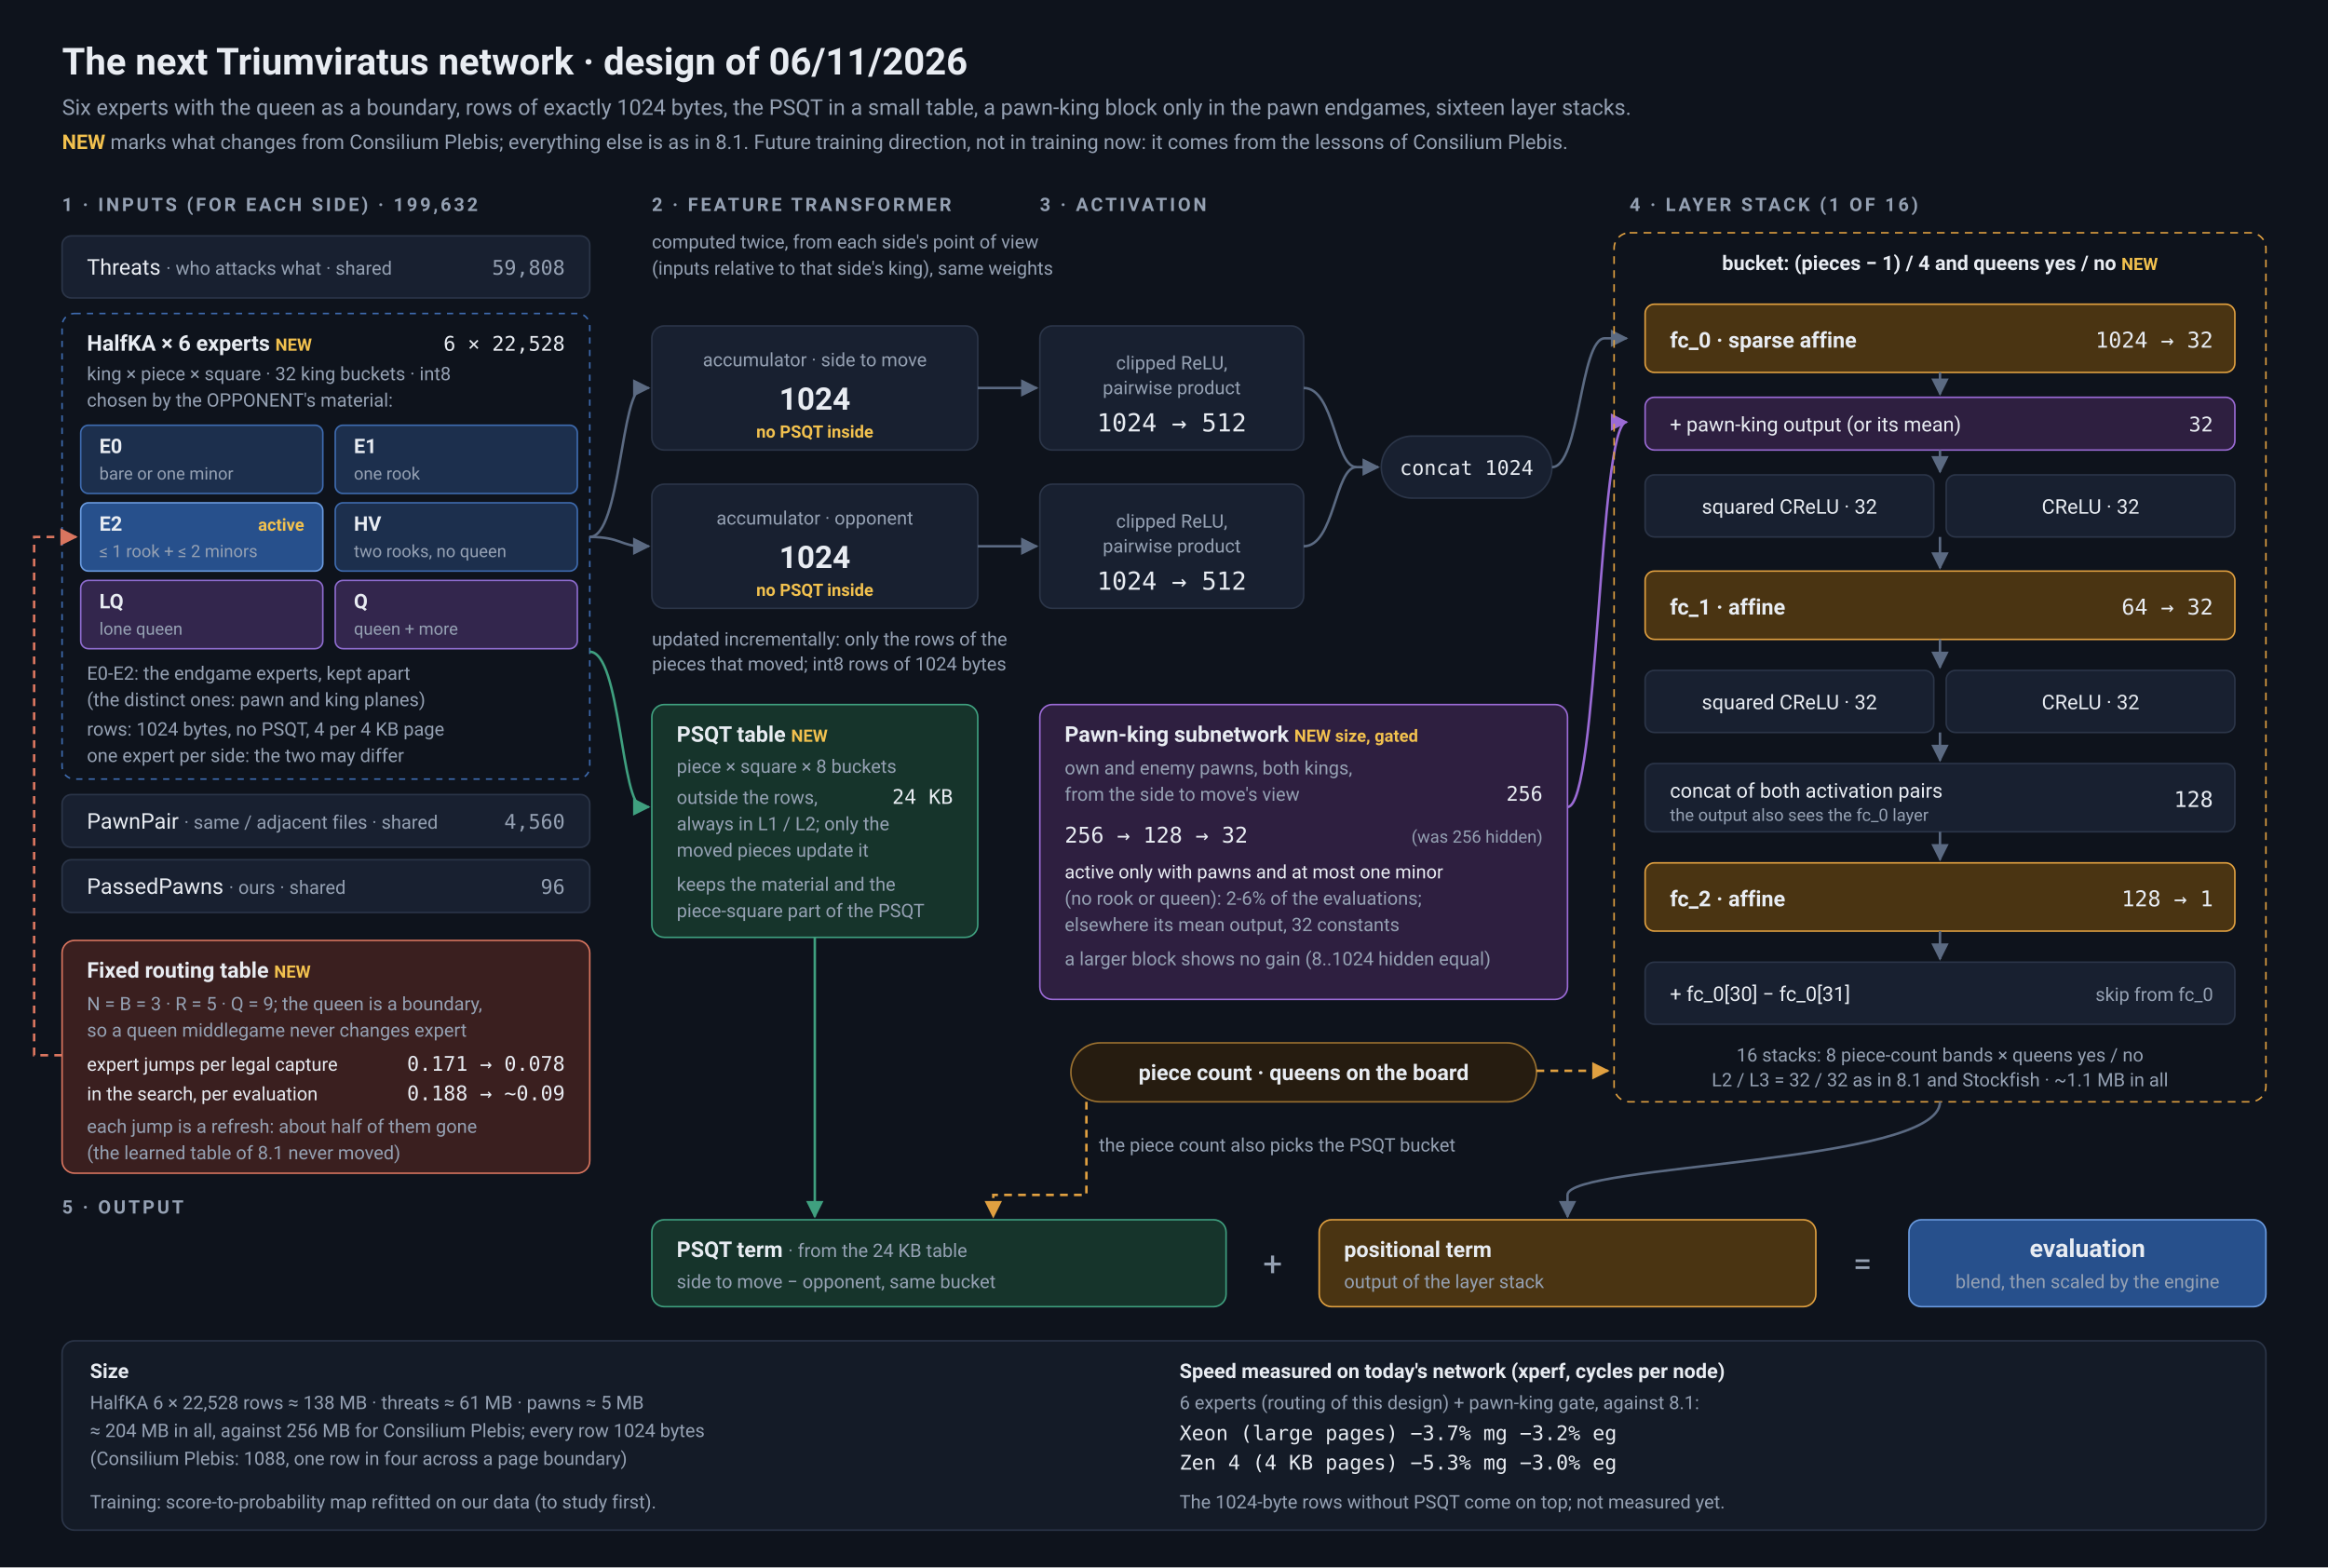
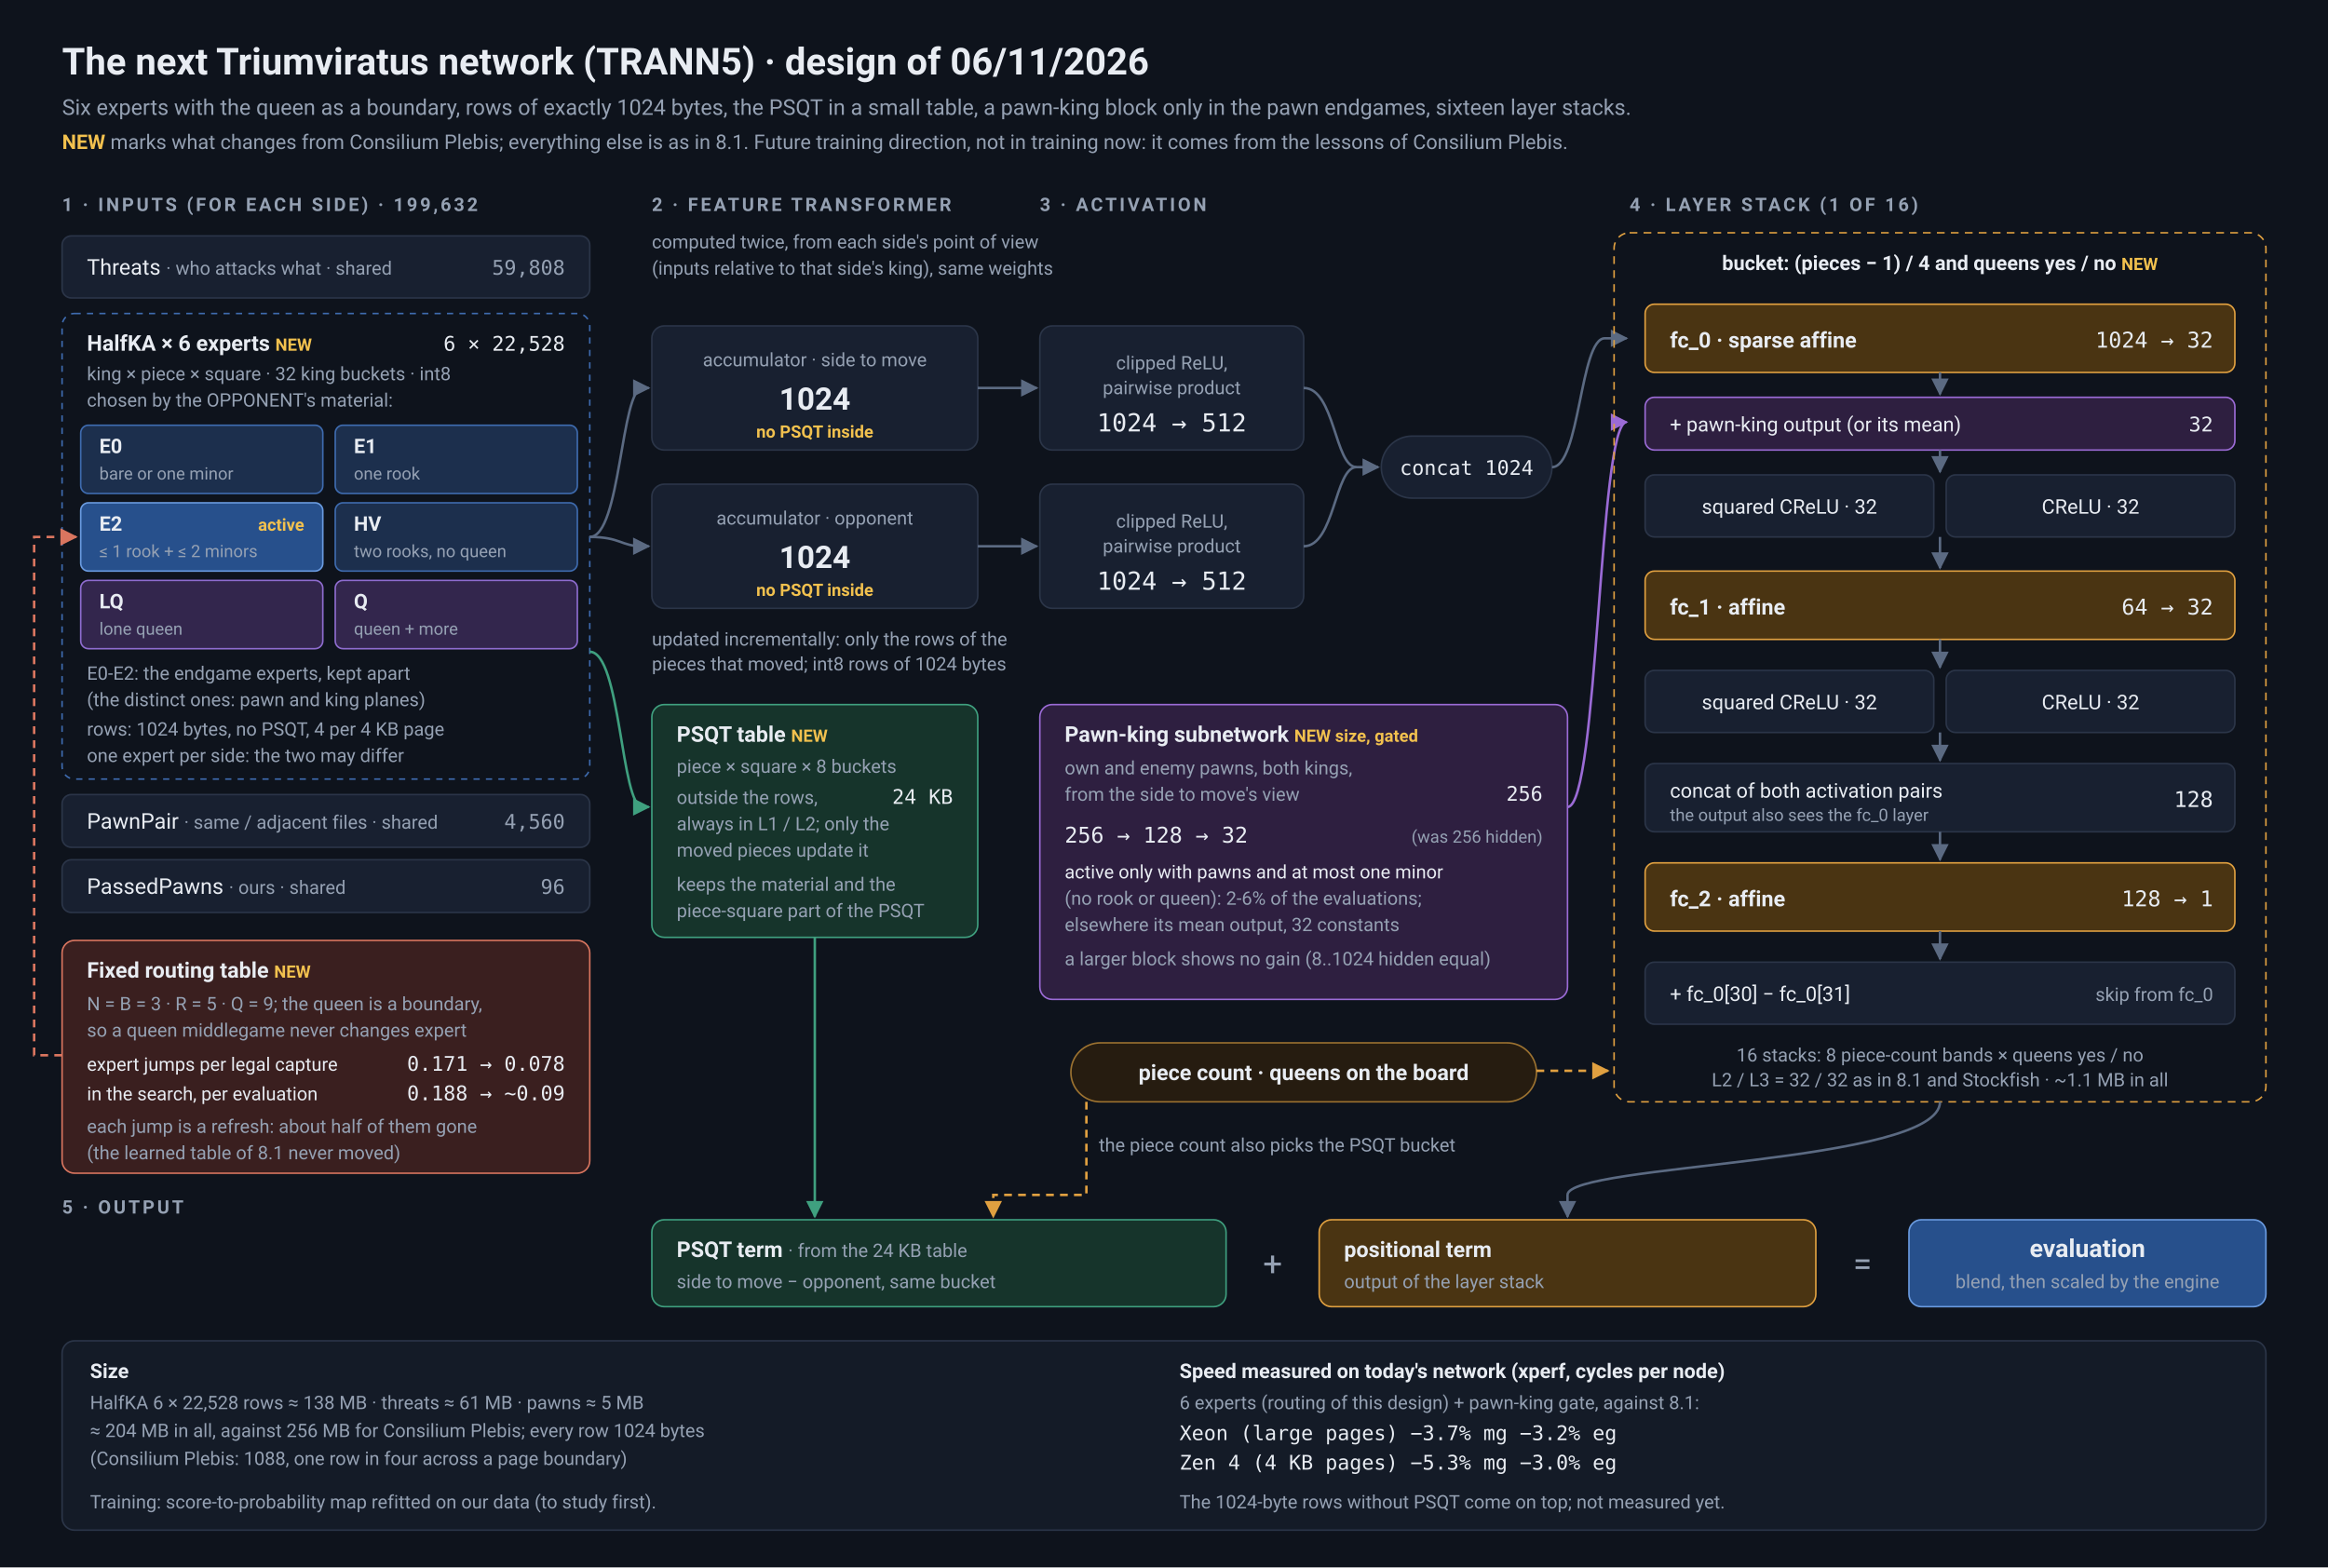
<svg xmlns="http://www.w3.org/2000/svg" viewBox="0 0 1500 1010" width="1500" height="1010" font-family="'Segoe UI', Roboto, Helvetica, Arial, sans-serif" role="img" aria-label="Design of the next Triumviratus network (06/11/2026): shared threat, pawn-pair and passed-pawn inputs and an int8 HalfKA block split into six experts chosen per side by the opponent's material with the queen as a boundary; two 1024 accumulators with 1024-byte rows and no PSQT inside them; a 24 KB piece-square table outside the rows; clipped ReLU with pairwise product; a 128-unit pawn-king subnetwork active only in pawn endgames; sixteen layer stacks chosen by piece count and by the queens on the board">
  <defs>
    <style>
      text        { fill: #E8ECF2; }
      .dim        { fill: #95A1B3; }
      .new        { fill: #F2C14E; font-weight: 700; }
      .mono       { font-family: 'Cascadia Mono', Consolas, Menlo, monospace; }
      .sec        { font-size: 12px; letter-spacing: .14em; fill: #95A1B3; font-weight: 600; }
      .box        { fill: #182030; stroke: #2B3548; }
      .exp        { fill: #1C2F4D; stroke: #3E6BAF; }
      .exp-on     { fill: #27508C; stroke: #6A9BE0; }
      .exp-q      { fill: #33264D; stroke: #8E6CCF; }
      .tab        { fill: #16342B; stroke: #3FA07F; }
      .pk         { fill: #2E1F40; stroke: #9B6BD6; }
      .stk        { fill: #4A3412; stroke: #E0A040; }
      .stk-soft   { fill: #261C10; stroke: #9C7230; }
      .route      { fill: #3A1F1F; stroke: #D9755F; }
      .arrow      { stroke: #5B6A82; stroke-width: 1.6; fill: none; }
      .arrow-r    { stroke: #D9755F; stroke-width: 1.6; fill: none; stroke-dasharray: 5 4; }
      .arrow-s    { stroke: #E0A040; stroke-width: 1.6; fill: none; stroke-dasharray: 5 4; }
      .arrow-p    { stroke: #9B6BD6; stroke-width: 1.6; fill: none; }
      .arrow-t    { stroke: #3FA07F; stroke-width: 1.6; fill: none; }
    </style>
    <marker id="a" viewBox="0 0 10 10" refX="9" refY="5" markerWidth="7" markerHeight="7" orient="auto-start-reverse">
      <path d="M0,0 L10,5 L0,10 z" fill="#5B6A82" />
    </marker>
    <marker id="r" viewBox="0 0 10 10" refX="9" refY="5" markerWidth="7" markerHeight="7" orient="auto-start-reverse">
      <path d="M0,0 L10,5 L0,10 z" fill="#D9755F" />
    </marker>
    <marker id="s" viewBox="0 0 10 10" refX="9" refY="5" markerWidth="7" markerHeight="7" orient="auto-start-reverse">
      <path d="M0,0 L10,5 L0,10 z" fill="#E0A040" />
    </marker>
    <marker id="p" viewBox="0 0 10 10" refX="9" refY="5" markerWidth="7" markerHeight="7" orient="auto-start-reverse">
      <path d="M0,0 L10,5 L0,10 z" fill="#9B6BD6" />
    </marker>
    <marker id="t" viewBox="0 0 10 10" refX="9" refY="5" markerWidth="7" markerHeight="7" orient="auto-start-reverse">
      <path d="M0,0 L10,5 L0,10 z" fill="#3FA07F" />
    </marker>
  </defs>
  <rect width="1500" height="1010" fill="#0E131C" />
-   <text x="40" y="48" font-size="24" font-weight="600">The next Triumviratus network · design of 06/11/2026</text>
+   <text x="40" y="48" font-size="24" font-weight="600">The next Triumviratus network (TRANN5) · design of 06/11/2026</text>
  <text x="40" y="74" font-size="14" class="dim">Six experts with the queen as a boundary, rows of exactly 1024 bytes, the PSQT in a small table, a pawn-king block only in the pawn endgames, sixteen layer stacks.</text>
  <text x="40" y="96" font-size="13" class="dim">
    <tspan class="new">NEW</tspan> marks what changes from Consilium Plebis; everything else is as in 8.1. Future training direction, not in training now: it comes from the lessons of Consilium Plebis.</text>
  <text x="40" y="136" class="sec">1 · INPUTS (FOR EACH SIDE) · 199,632</text>
  <rect x="40" y="152" width="340" height="40" rx="6" class="box" />
  <text x="56" y="177" font-size="14">Threats <tspan class="dim" font-size="12">· who attacks what · shared</tspan>
  </text>
  <text x="364" y="177" font-size="13" class="dim mono" text-anchor="end">59,808</text>
  <rect x="40" y="202" width="340" height="300" rx="8" fill="none" stroke="#3E6BAF" stroke-dasharray="4 4" />
  <text x="56" y="226" font-size="14" font-weight="600">HalfKA × 6 experts <tspan class="new" font-size="11">NEW</tspan>
  </text>
  <text x="364" y="226" font-size="13" class="mono" text-anchor="end">6 × 22,528</text>
  <text x="56" y="245" font-size="12" class="dim">king × piece × square · 32 king buckets · int8</text>
  <text x="56" y="262" font-size="12" class="dim">chosen by the OPPONENT's material:</text>
  <rect x="52" y="274" width="156" height="44" rx="5" class="exp" />
  <text x="64" y="292" font-size="13" font-weight="600">E0</text>
  <text x="64" y="309" font-size="11" class="dim">bare or one minor</text>
  <rect x="216" y="274" width="156" height="44" rx="5" class="exp" />
  <text x="228" y="292" font-size="13" font-weight="600">E1</text>
  <text x="228" y="309" font-size="11" class="dim">one rook</text>
  <rect x="52" y="324" width="156" height="44" rx="5" class="exp-on" />
  <text x="64" y="342" font-size="13" font-weight="600">E2</text>
  <text x="196" y="342" font-size="11" class="new" text-anchor="end">active</text>
  <text x="64" y="359" font-size="11" class="dim">≤ 1 rook + ≤ 2 minors</text>
  <rect x="216" y="324" width="156" height="44" rx="5" class="exp" />
  <text x="228" y="342" font-size="13" font-weight="600">HV</text>
  <text x="228" y="359" font-size="11" class="dim">two rooks, no queen</text>
  <rect x="52" y="374" width="156" height="44" rx="5" class="exp-q" />
  <text x="64" y="392" font-size="13" font-weight="600">LQ</text>
  <text x="64" y="409" font-size="11" class="dim">lone queen</text>
  <rect x="216" y="374" width="156" height="44" rx="5" class="exp-q" />
  <text x="228" y="392" font-size="13" font-weight="600">Q</text>
  <text x="228" y="409" font-size="11" class="dim">queen + more</text>
  <text x="56" y="438" font-size="12" class="dim">E0-E2: the endgame experts, kept apart</text>
  <text x="56" y="455" font-size="12" class="dim">(the distinct ones: pawn and king planes)</text>
  <text x="56" y="474" font-size="12" class="dim">rows: 1024 bytes, no PSQT, 4 per 4 KB page</text>
  <text x="56" y="491" font-size="12" class="dim">one expert per side: the two may differ</text>
  <rect x="40" y="512" width="340" height="34" rx="6" class="box" />
  <text x="56" y="534" font-size="14">PawnPair <tspan class="dim" font-size="12">· same / adjacent files · shared</tspan>
  </text>
  <text x="364" y="534" font-size="13" class="dim mono" text-anchor="end">4,560</text>
  <rect x="40" y="554" width="340" height="34" rx="6" class="box" />
  <text x="56" y="576" font-size="14">PassedPawns <tspan class="dim" font-size="12">· ours · shared</tspan>
  </text>
  <text x="364" y="576" font-size="13" class="dim mono" text-anchor="end">96</text>
  <rect x="40" y="606" width="340" height="150" rx="8" class="route" />
  <text x="56" y="630" font-size="14" font-weight="600" fill="#F0A08C">Fixed routing table <tspan class="new" font-size="11">NEW</tspan>
  </text>
  <text x="56" y="651" font-size="12" class="dim">N = B = 3 · R = 5 · Q = 9; the queen is a boundary,</text>
  <text x="56" y="668" font-size="12" class="dim">so a queen middlegame never changes expert</text>
  <text x="56" y="690" font-size="12">expert jumps per legal capture</text>
  <text x="364" y="690" font-size="13" class="mono" text-anchor="end">0.171 → 0.078</text>
  <text x="56" y="709" font-size="12">in the search, per evaluation</text>
  <text x="364" y="709" font-size="13" class="mono" text-anchor="end">0.188 → ~0.09</text>
  <text x="56" y="730" font-size="12" class="dim">each jump is a refresh: about half of them gone</text>
  <text x="56" y="747" font-size="12" class="dim">(the learned table of 8.1 never moved)</text>
  <path d="M40,680 L22,680 L22,346 L49,346" class="arrow-r" marker-end="url(#r)" />
  <text x="420" y="136" class="sec">2 · FEATURE TRANSFORMER</text>
  <text x="420" y="160" font-size="12" class="dim">computed twice, from each side's point of view</text>
  <text x="420" y="177" font-size="12" class="dim">(inputs relative to that side's king), same weights</text>
  <path d="M380,346 C400,346 400,250 414,250 L418,250" class="arrow" marker-end="url(#a)" />
  <path d="M380,346 C400,346 400,352 414,352 L418,352" class="arrow" marker-end="url(#a)" />
  <rect x="420" y="210" width="210" height="80" rx="8" class="box" />
  <text x="525" y="236" font-size="12" class="dim" text-anchor="middle">accumulator · side to move</text>
  <text x="525" y="264" font-size="20" font-weight="600" text-anchor="middle">1024</text>
  <text x="525" y="282" font-size="11" class="new" text-anchor="middle">no PSQT inside</text>
  <rect x="420" y="312" width="210" height="80" rx="8" class="box" />
  <text x="525" y="338" font-size="12" class="dim" text-anchor="middle">accumulator · opponent</text>
  <text x="525" y="366" font-size="20" font-weight="600" text-anchor="middle">1024</text>
  <text x="525" y="384" font-size="11" class="new" text-anchor="middle">no PSQT inside</text>
  <text x="420" y="416" font-size="12" class="dim">updated incrementally: only the rows of the</text>
  <text x="420" y="432" font-size="12" class="dim">pieces that moved; int8 rows of 1024 bytes</text>
  <rect x="420" y="454" width="210" height="150" rx="8" class="tab" />
  <text x="436" y="478" font-size="14" font-weight="600" fill="#7FD9B6">PSQT table <tspan class="new" font-size="11">NEW</tspan>
  </text>
  <text x="436" y="498" font-size="12" class="dim">piece × square × 8 buckets</text>
  <text x="614" y="518" font-size="13" class="mono" text-anchor="end">24 KB</text>
  <text x="436" y="518" font-size="12" class="dim">outside the rows,</text>
  <text x="436" y="535" font-size="12" class="dim">always in L1 / L2; only the</text>
  <text x="436" y="552" font-size="12" class="dim">moved pieces update it</text>
  <text x="436" y="574" font-size="12" class="dim">keeps the material and the</text>
  <text x="436" y="591" font-size="12" class="dim">piece-square part of the PSQT</text>
  <path d="M380,420 C400,420 400,520 414,520 L418,520" class="arrow-t" marker-end="url(#t)" />
  <text x="670" y="136" class="sec">3 · ACTIVATION</text>
  <path d="M630,250 L668,250" class="arrow" marker-end="url(#a)" />
  <path d="M630,352 L668,352" class="arrow" marker-end="url(#a)" />
  <rect x="670" y="210" width="170" height="80" rx="8" class="box" />
  <text x="755" y="238" font-size="12" class="dim" text-anchor="middle">clipped ReLU,</text>
  <text x="755" y="254" font-size="12" class="dim" text-anchor="middle">pairwise product</text>
  <text x="755" y="278" font-size="16" class="mono" text-anchor="middle">1024 → 512</text>
  <rect x="670" y="312" width="170" height="80" rx="8" class="box" />
  <text x="755" y="340" font-size="12" class="dim" text-anchor="middle">clipped ReLU,</text>
  <text x="755" y="356" font-size="12" class="dim" text-anchor="middle">pairwise product</text>
  <text x="755" y="380" font-size="16" class="mono" text-anchor="middle">1024 → 512</text>
  <path d="M840,250 C860,250 860,301 874,301" class="arrow" />
  <path d="M840,352 C860,352 860,301 874,301 L888,301" class="arrow" marker-end="url(#a)" />
  <rect x="890" y="281" width="110" height="40" rx="20" class="box" />
  <text x="945" y="306" font-size="13" class="mono" text-anchor="middle">concat 1024</text>
  <path d="M1000,301 C1018,301 1018,218 1034,218 L1048,218" class="arrow" marker-end="url(#a)" />
  <rect x="670" y="454" width="340" height="190" rx="8" class="pk" />
  <text x="686" y="478" font-size="14" font-weight="600" fill="#C9A6F2">Pawn-king subnetwork <tspan class="new" font-size="11">NEW size, gated</tspan>
  </text>
  <text x="686" y="499" font-size="12" class="dim">own and enemy pawns, both kings,</text>
  <text x="686" y="516" font-size="12" class="dim">from the side to move's view</text>
  <text x="994" y="516" font-size="13" class="mono" text-anchor="end">256</text>
  <text x="686" y="543" font-size="14" class="mono">256 → 128 → 32</text>
  <text x="994" y="543" font-size="11" class="dim" text-anchor="end">(was 256 hidden)</text>
  <text x="686" y="566" font-size="12">active only with pawns and at most one minor</text>
  <text x="686" y="583" font-size="12" class="dim">(no rook or queen): 2-6% of the evaluations;</text>
  <text x="686" y="600" font-size="12" class="dim">elsewhere its mean output, 32 constants</text>
  <text x="686" y="622" font-size="12" class="dim">a larger block shows no gain (8..1024 hidden equal)</text>
  <path d="M1010,520 C1030,520 1030,272 1048,272" class="arrow-p" marker-end="url(#p)" />
  <text x="1050" y="136" class="sec">4 · LAYER STACK (1 OF 16)</text>
  <rect x="1040" y="150" width="420" height="560" rx="10" fill="none" stroke="#E0A040" stroke-dasharray="5 4" />
  <text x="1250" y="174" font-size="13" fill="#F2C987" font-weight="600" text-anchor="middle">bucket: (pieces − 1) / 4 and queens yes / no <tspan class="new" font-size="11">NEW</tspan>
  </text>
  <rect x="1060" y="196" width="380" height="44" rx="6" class="stk" />
  <text x="1076" y="224" font-size="14" font-weight="600">fc_0 · sparse affine</text>
  <text x="1426" y="224" font-size="14" class="mono" text-anchor="end">1024 → 32</text>
  <path d="M1250,240 L1250,254" class="arrow" marker-end="url(#a)" />
  <rect x="1060" y="256" width="380" height="34" rx="6" class="pk" />
  <text x="1076" y="278" font-size="13">+ pawn-king output (or its mean)</text>
  <text x="1426" y="278" font-size="13" class="mono" text-anchor="end">32</text>
  <path d="M1250,290 L1250,304" class="arrow" marker-end="url(#a)" />
  <rect x="1060" y="306" width="186" height="40" rx="6" class="box" />
  <text x="1153" y="331" font-size="13" text-anchor="middle">squared CReLU · 32</text>
  <rect x="1254" y="306" width="186" height="40" rx="6" class="box" />
  <text x="1347" y="331" font-size="13" text-anchor="middle">CReLU · 32</text>
  <path d="M1250,346 L1250,366" class="arrow" marker-end="url(#a)" />
  <rect x="1060" y="368" width="380" height="44" rx="6" class="stk" />
  <text x="1076" y="396" font-size="14" font-weight="600">fc_1 · affine</text>
  <text x="1426" y="396" font-size="14" class="mono" text-anchor="end">64 → 32</text>
  <path d="M1250,412 L1250,430" class="arrow" marker-end="url(#a)" />
  <rect x="1060" y="432" width="186" height="40" rx="6" class="box" />
  <text x="1153" y="457" font-size="13" text-anchor="middle">squared CReLU · 32</text>
  <rect x="1254" y="432" width="186" height="40" rx="6" class="box" />
  <text x="1347" y="457" font-size="13" text-anchor="middle">CReLU · 32</text>
  <path d="M1250,472 L1250,490" class="arrow" marker-end="url(#a)" />
  <rect x="1060" y="492" width="380" height="44" rx="6" class="box" />
  <text x="1076" y="514" font-size="13">concat of both activation pairs</text>
  <text x="1076" y="529" font-size="11" class="dim">the output also sees the fc_0 layer</text>
  <text x="1426" y="520" font-size="14" class="mono" text-anchor="end">128</text>
  <path d="M1250,536 L1250,554" class="arrow" marker-end="url(#a)" />
  <rect x="1060" y="556" width="380" height="44" rx="6" class="stk" />
  <text x="1076" y="584" font-size="14" font-weight="600">fc_2 · affine</text>
  <text x="1426" y="584" font-size="14" class="mono" text-anchor="end">128 → 1</text>
  <path d="M1250,600 L1250,618" class="arrow" marker-end="url(#a)" />
  <rect x="1060" y="620" width="380" height="40" rx="6" class="box" />
  <text x="1076" y="645" font-size="13">+ fc_0[30] − fc_0[31]</text>
  <text x="1426" y="645" font-size="12" class="dim" text-anchor="end">skip from fc_0</text>
  <text x="1250" y="684" font-size="12" class="dim" text-anchor="middle">16 stacks: 8 piece-count bands × queens yes / no</text>
  <text x="1250" y="700" font-size="12" class="dim" text-anchor="middle">L2 / L3 = 32 / 32 as in 8.1 and Stockfish · ~1.1 MB in all</text>
  <rect x="690" y="672" width="300" height="38" rx="19" class="stk-soft" />
  <text x="840" y="696" font-size="14" fill="#F2C987" font-weight="600" text-anchor="middle">piece count · queens on the board</text>
  <path d="M990,690 L1036,690" class="arrow-s" marker-end="url(#s)" />
  <path d="M700,710 L700,770 L640,770 L640,784" class="arrow-s" marker-end="url(#s)" />
  <text x="708" y="742" font-size="12" class="dim">the piece count also picks the PSQT bucket</text>
  <text x="40" y="782" class="sec">5 · OUTPUT</text>
  <rect x="420" y="786" width="370" height="56" rx="8" class="tab" />
  <text x="436" y="810" font-size="14" font-weight="600">PSQT term <tspan class="dim" font-weight="400" font-size="12">· from the 24 KB table</tspan>
  </text>
  <text x="436" y="830" font-size="12" class="dim">side to move − opponent, same bucket</text>
  <path d="M525,604 L525,784" class="arrow-t" marker-end="url(#t)" />
  <text x="820" y="822" font-size="22" class="dim" text-anchor="middle">+</text>
  <rect x="850" y="786" width="320" height="56" rx="8" class="stk" />
  <text x="866" y="810" font-size="14" font-weight="600">positional term</text>
  <text x="866" y="830" font-size="12" class="dim">output of the layer stack</text>
  <path d="M1250,710 C1250,750 1010,750 1010,770 L1010,784" class="arrow" marker-end="url(#a)" />
  <text x="1200" y="822" font-size="22" class="dim" text-anchor="middle">=</text>
  <rect x="1230" y="786" width="230" height="56" rx="8" class="exp-on" />
  <text x="1345" y="810" font-size="16" font-weight="600" text-anchor="middle">evaluation</text>
  <text x="1345" y="830" font-size="12" class="dim" text-anchor="middle">blend, then scaled by the engine</text>
  <rect x="40" y="864" width="1420" height="122" rx="8" fill="#141B27" stroke="#2B3548" />
  <text x="58" y="888" font-size="13" font-weight="600">Size</text>
  <text x="58" y="908" font-size="12" class="dim">HalfKA 6 × 22,528 rows ≈ 138 MB · threats ≈ 61 MB · pawns ≈ 5 MB</text>
  <text x="58" y="926" font-size="12" class="dim">≈ 204 MB in all, against 256 MB for Consilium Plebis; every row 1024 bytes</text>
  <text x="58" y="944" font-size="12" class="dim">(Consilium Plebis: 1088, one row in four across a page boundary)</text>
  <text x="58" y="972" font-size="12" class="dim">Training: score-to-probability map refitted on our data (to study first).</text>
  <text x="760" y="888" font-size="13" font-weight="600">Speed measured on today's network (xperf, cycles per node)</text>
  <text x="760" y="908" font-size="12" class="dim">6 experts (routing of this design) + pawn-king gate, against 8.1:</text>
  <text x="760" y="928" font-size="13" class="mono">Xeon (large pages)  −3.7% mg   −3.2% eg</text>
  <text x="760" y="947" font-size="13" class="mono">Zen 4 (4 KB pages)  −5.3% mg   −3.0% eg</text>
  <text x="760" y="972" font-size="12" class="dim">The 1024-byte rows without PSQT come on top; not measured yet.</text>
</svg>
